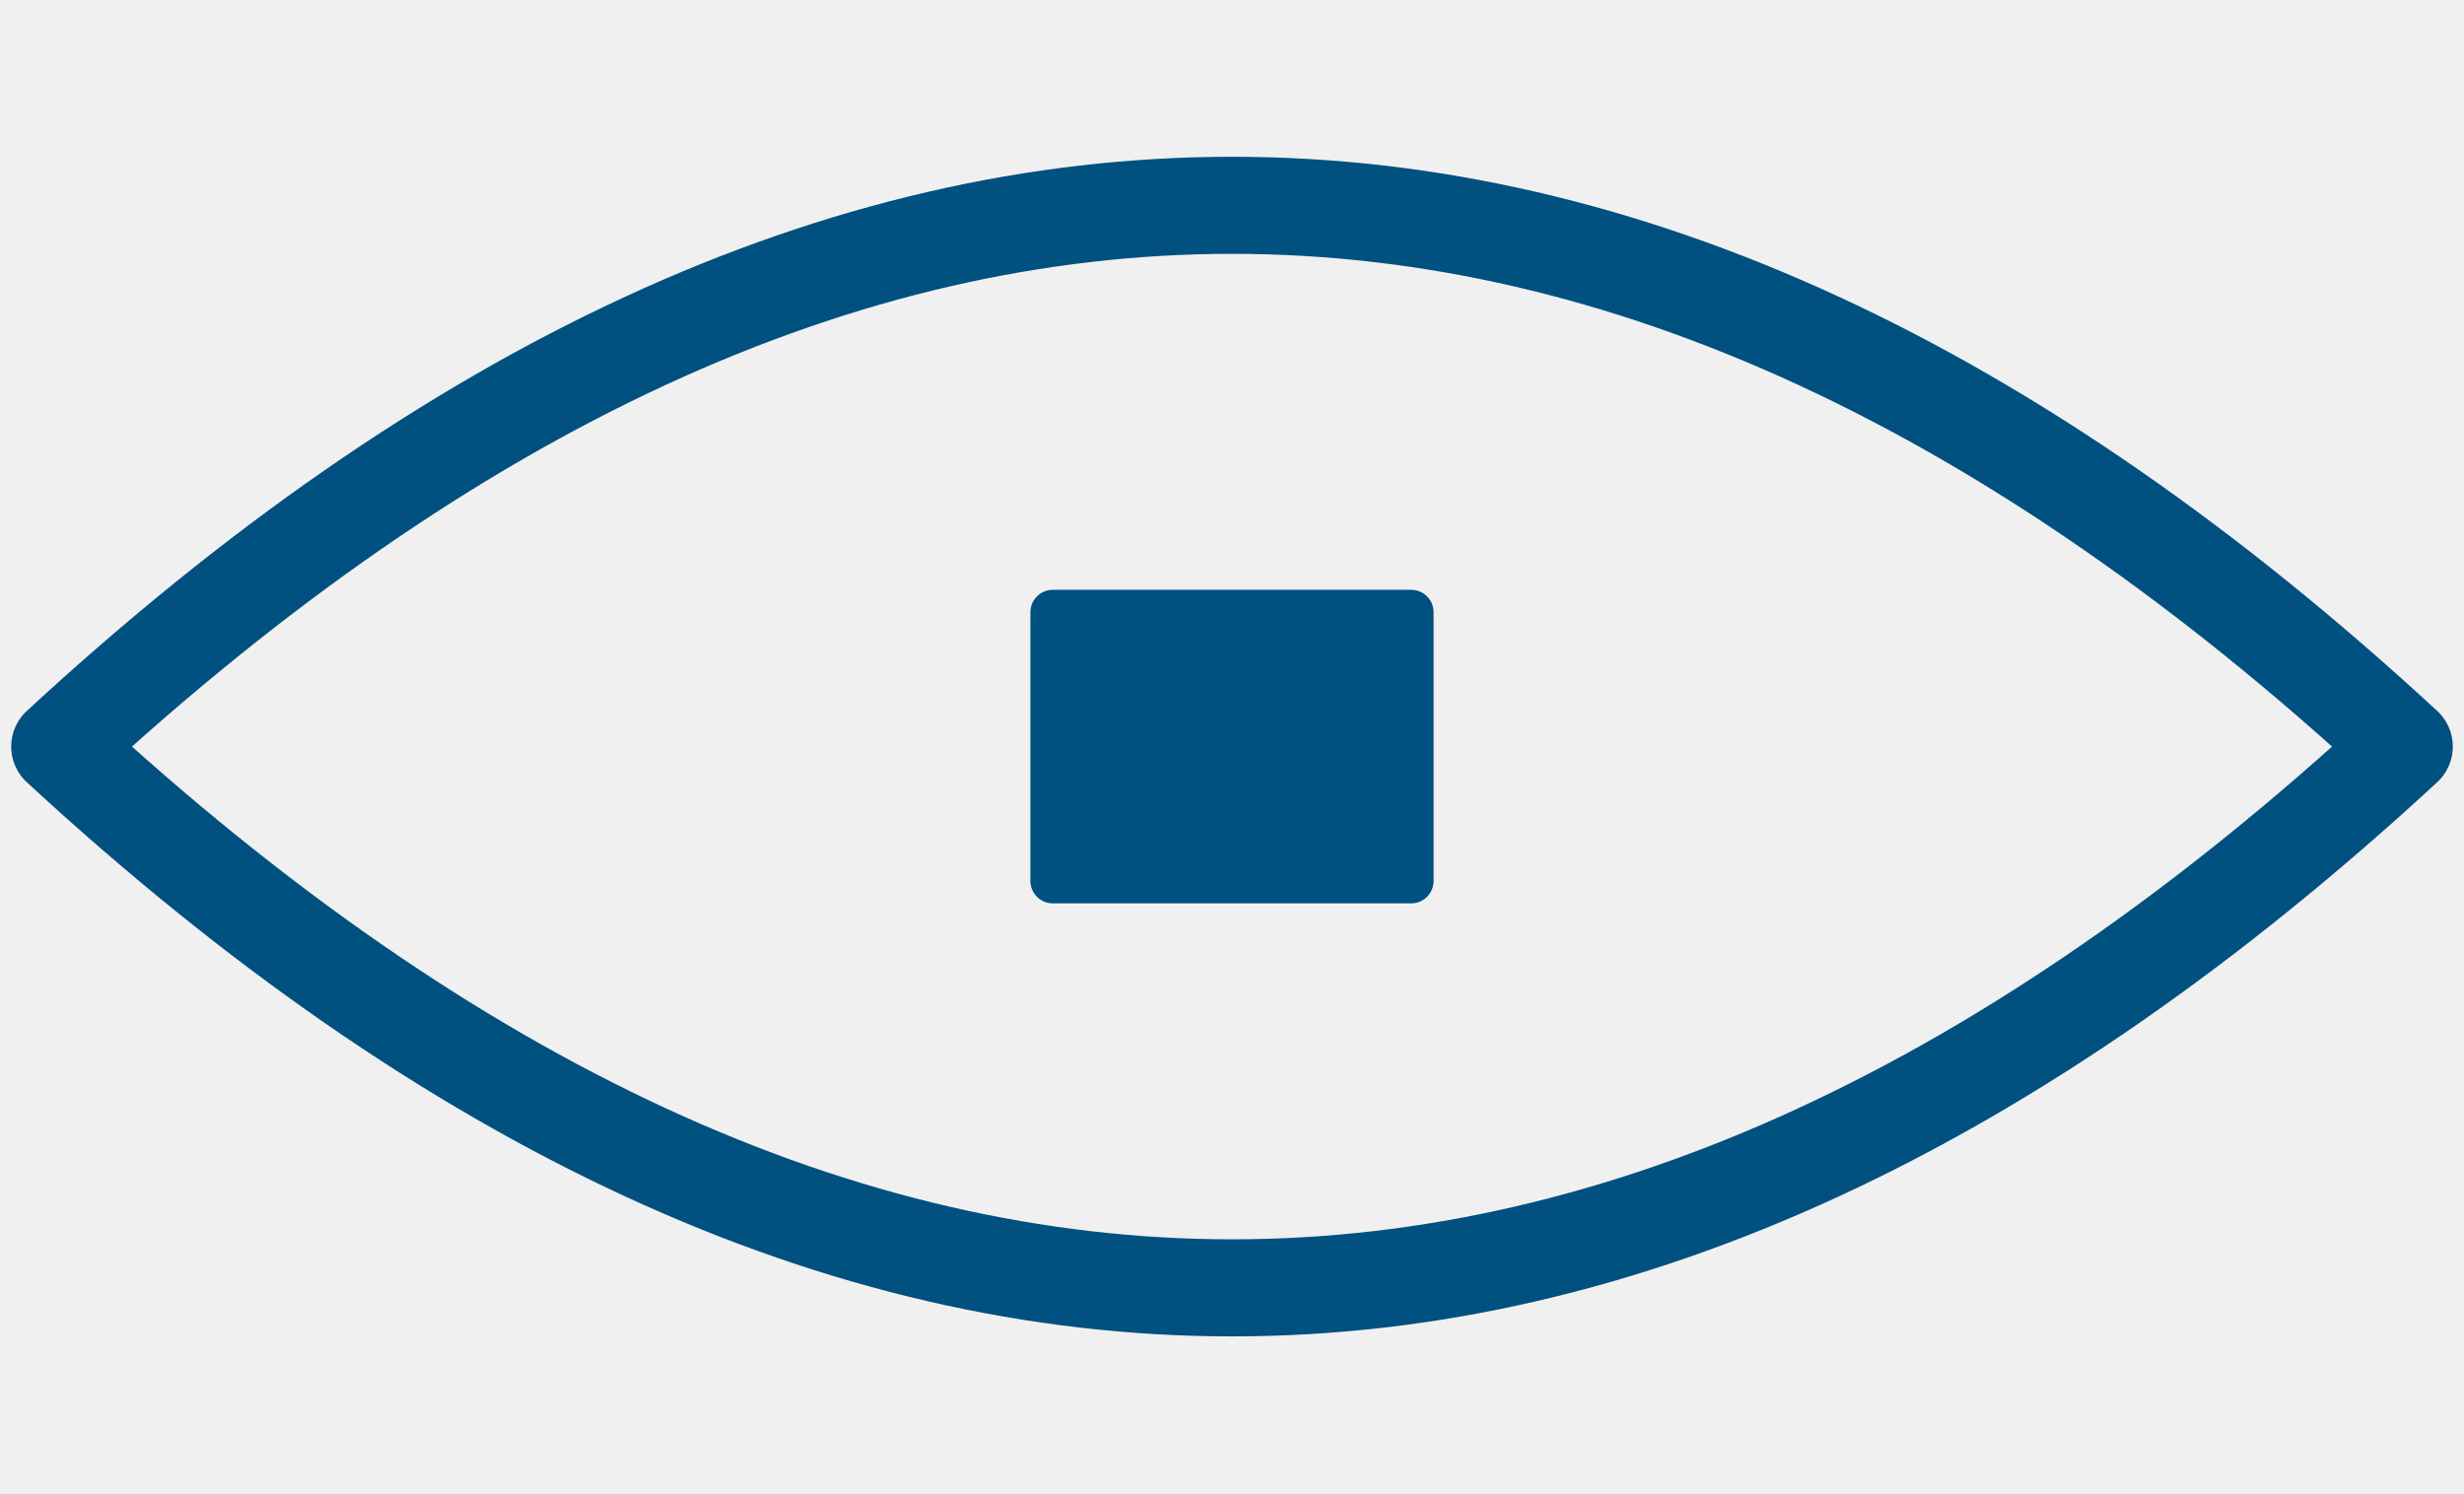
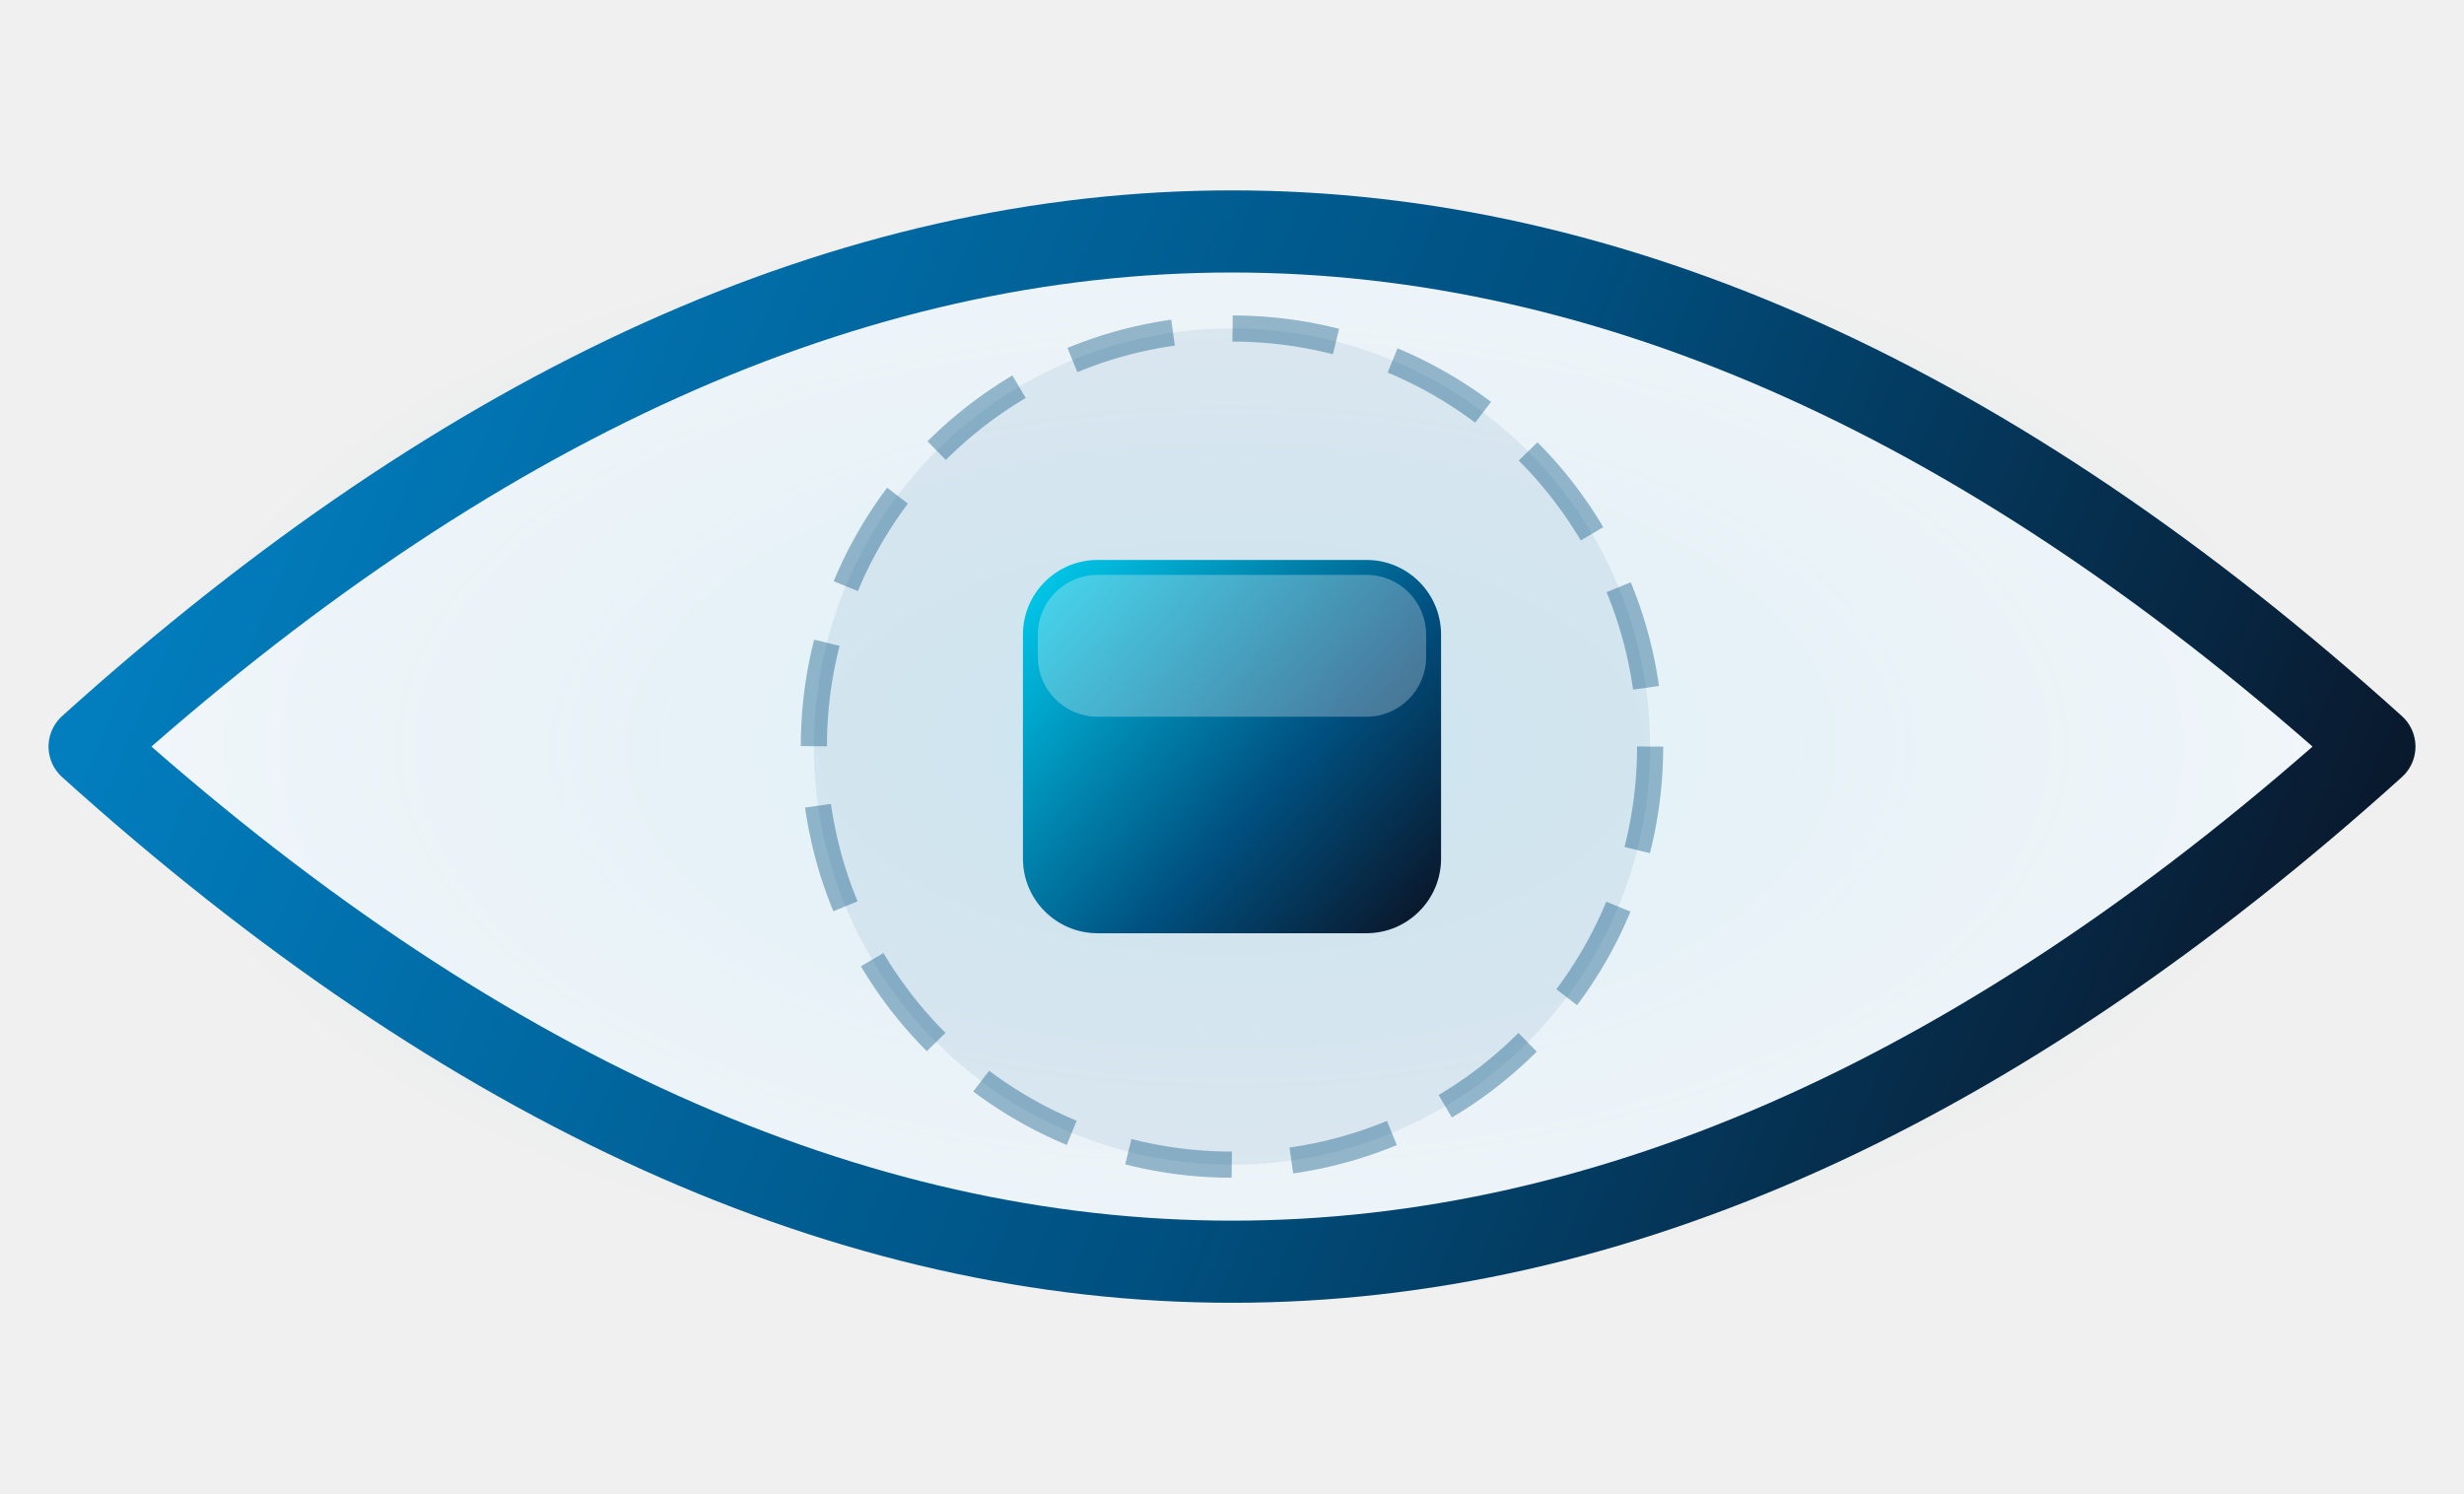
<svg xmlns="http://www.w3.org/2000/svg" viewBox="0 0 330 200" role="img" aria-label="SwarmAgents mark">
-   <path d="M8 100 Q165 -45 322 100 Q165 245 8 100 Z" fill="none" stroke="#005080" stroke-width="13" stroke-linejoin="round" />
-   <rect x="138" y="79" width="54" height="42" rx="3" fill="#005080" />
+   <defs>
+     <radialGradient id="sa-iris-light" cx="50%" cy="50%" r="50%">
+       <stop offset="0%" stop-color="#00D0F0" stop-opacity="0.22" />
+       <stop offset="100%" stop-color="#005080" stop-opacity="0" />
+     </radialGradient>
+     <linearGradient id="sa-eye-light" x1="12" y1="35" x2="318" y2="165" gradientUnits="userSpaceOnUse">
+       <stop offset="0%" stop-color="#0284C7" />
+       <stop offset="55%" stop-color="#005080" />
+       <stop offset="100%" stop-color="#0B1020" />
+     </linearGradient>
+     <linearGradient id="sa-pupil-light" x1="137" y1="75" x2="193" y2="125" gradientUnits="userSpaceOnUse">
+       <stop offset="0%" stop-color="#00D0F0" />
+       <stop offset="60%" stop-color="#005080" />
+       <stop offset="100%" stop-color="#0B1020" />
+     </linearGradient>
+   </defs>
+   <ellipse cx="165" cy="100" rx="142" ry="72" fill="url(#sa-iris-light)" />
+   <path d="M12 100 Q165 -38 318 100 Q165 238 12 100 Z" fill="#F0F9FF" fill-opacity="0.65" stroke="url(#sa-eye-light)" stroke-width="11" stroke-linejoin="round" />
+   <circle cx="165" cy="100" r="56" fill="#005080" fill-opacity="0.08" stroke="#005080" stroke-opacity="0.38" stroke-width="3.5" stroke-dasharray="14 8" />
+   <rect x="137" y="75" width="56" height="50" rx="10" fill="url(#sa-pupil-light)" />
+   <rect x="139" y="77" width="52" height="19" rx="8" fill="#FFFFFF" fill-opacity="0.28" />
</svg>
